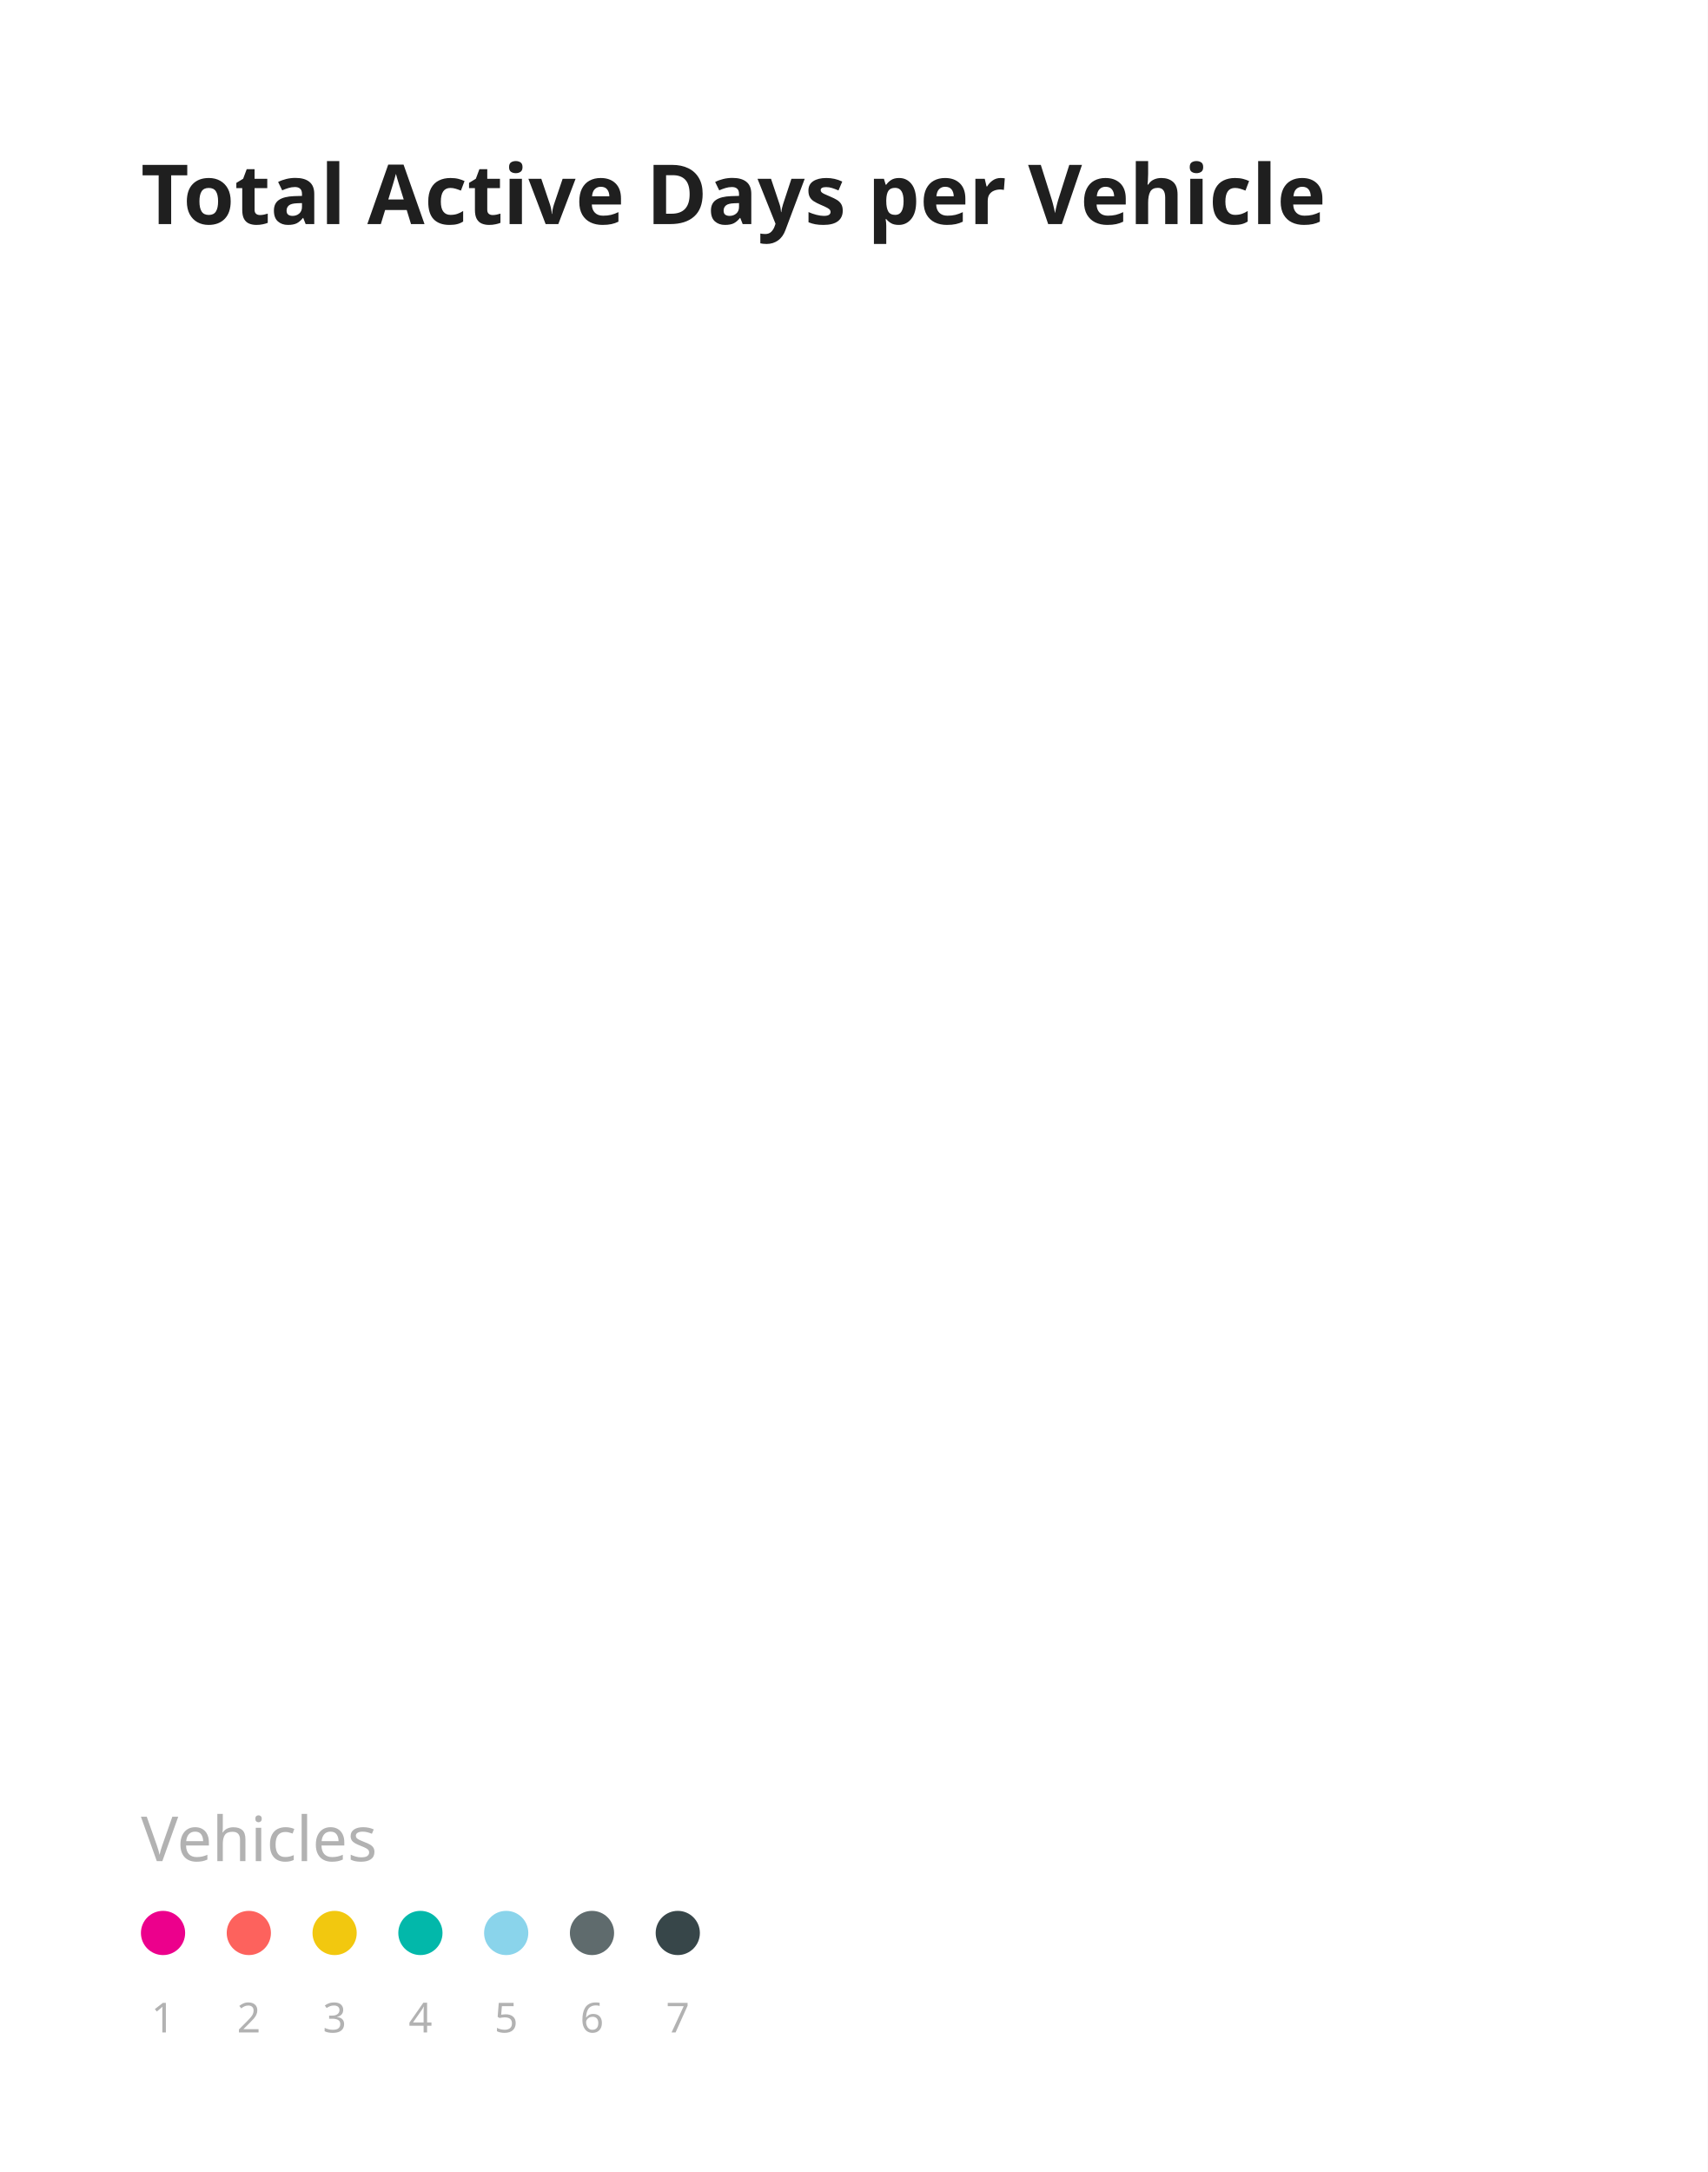
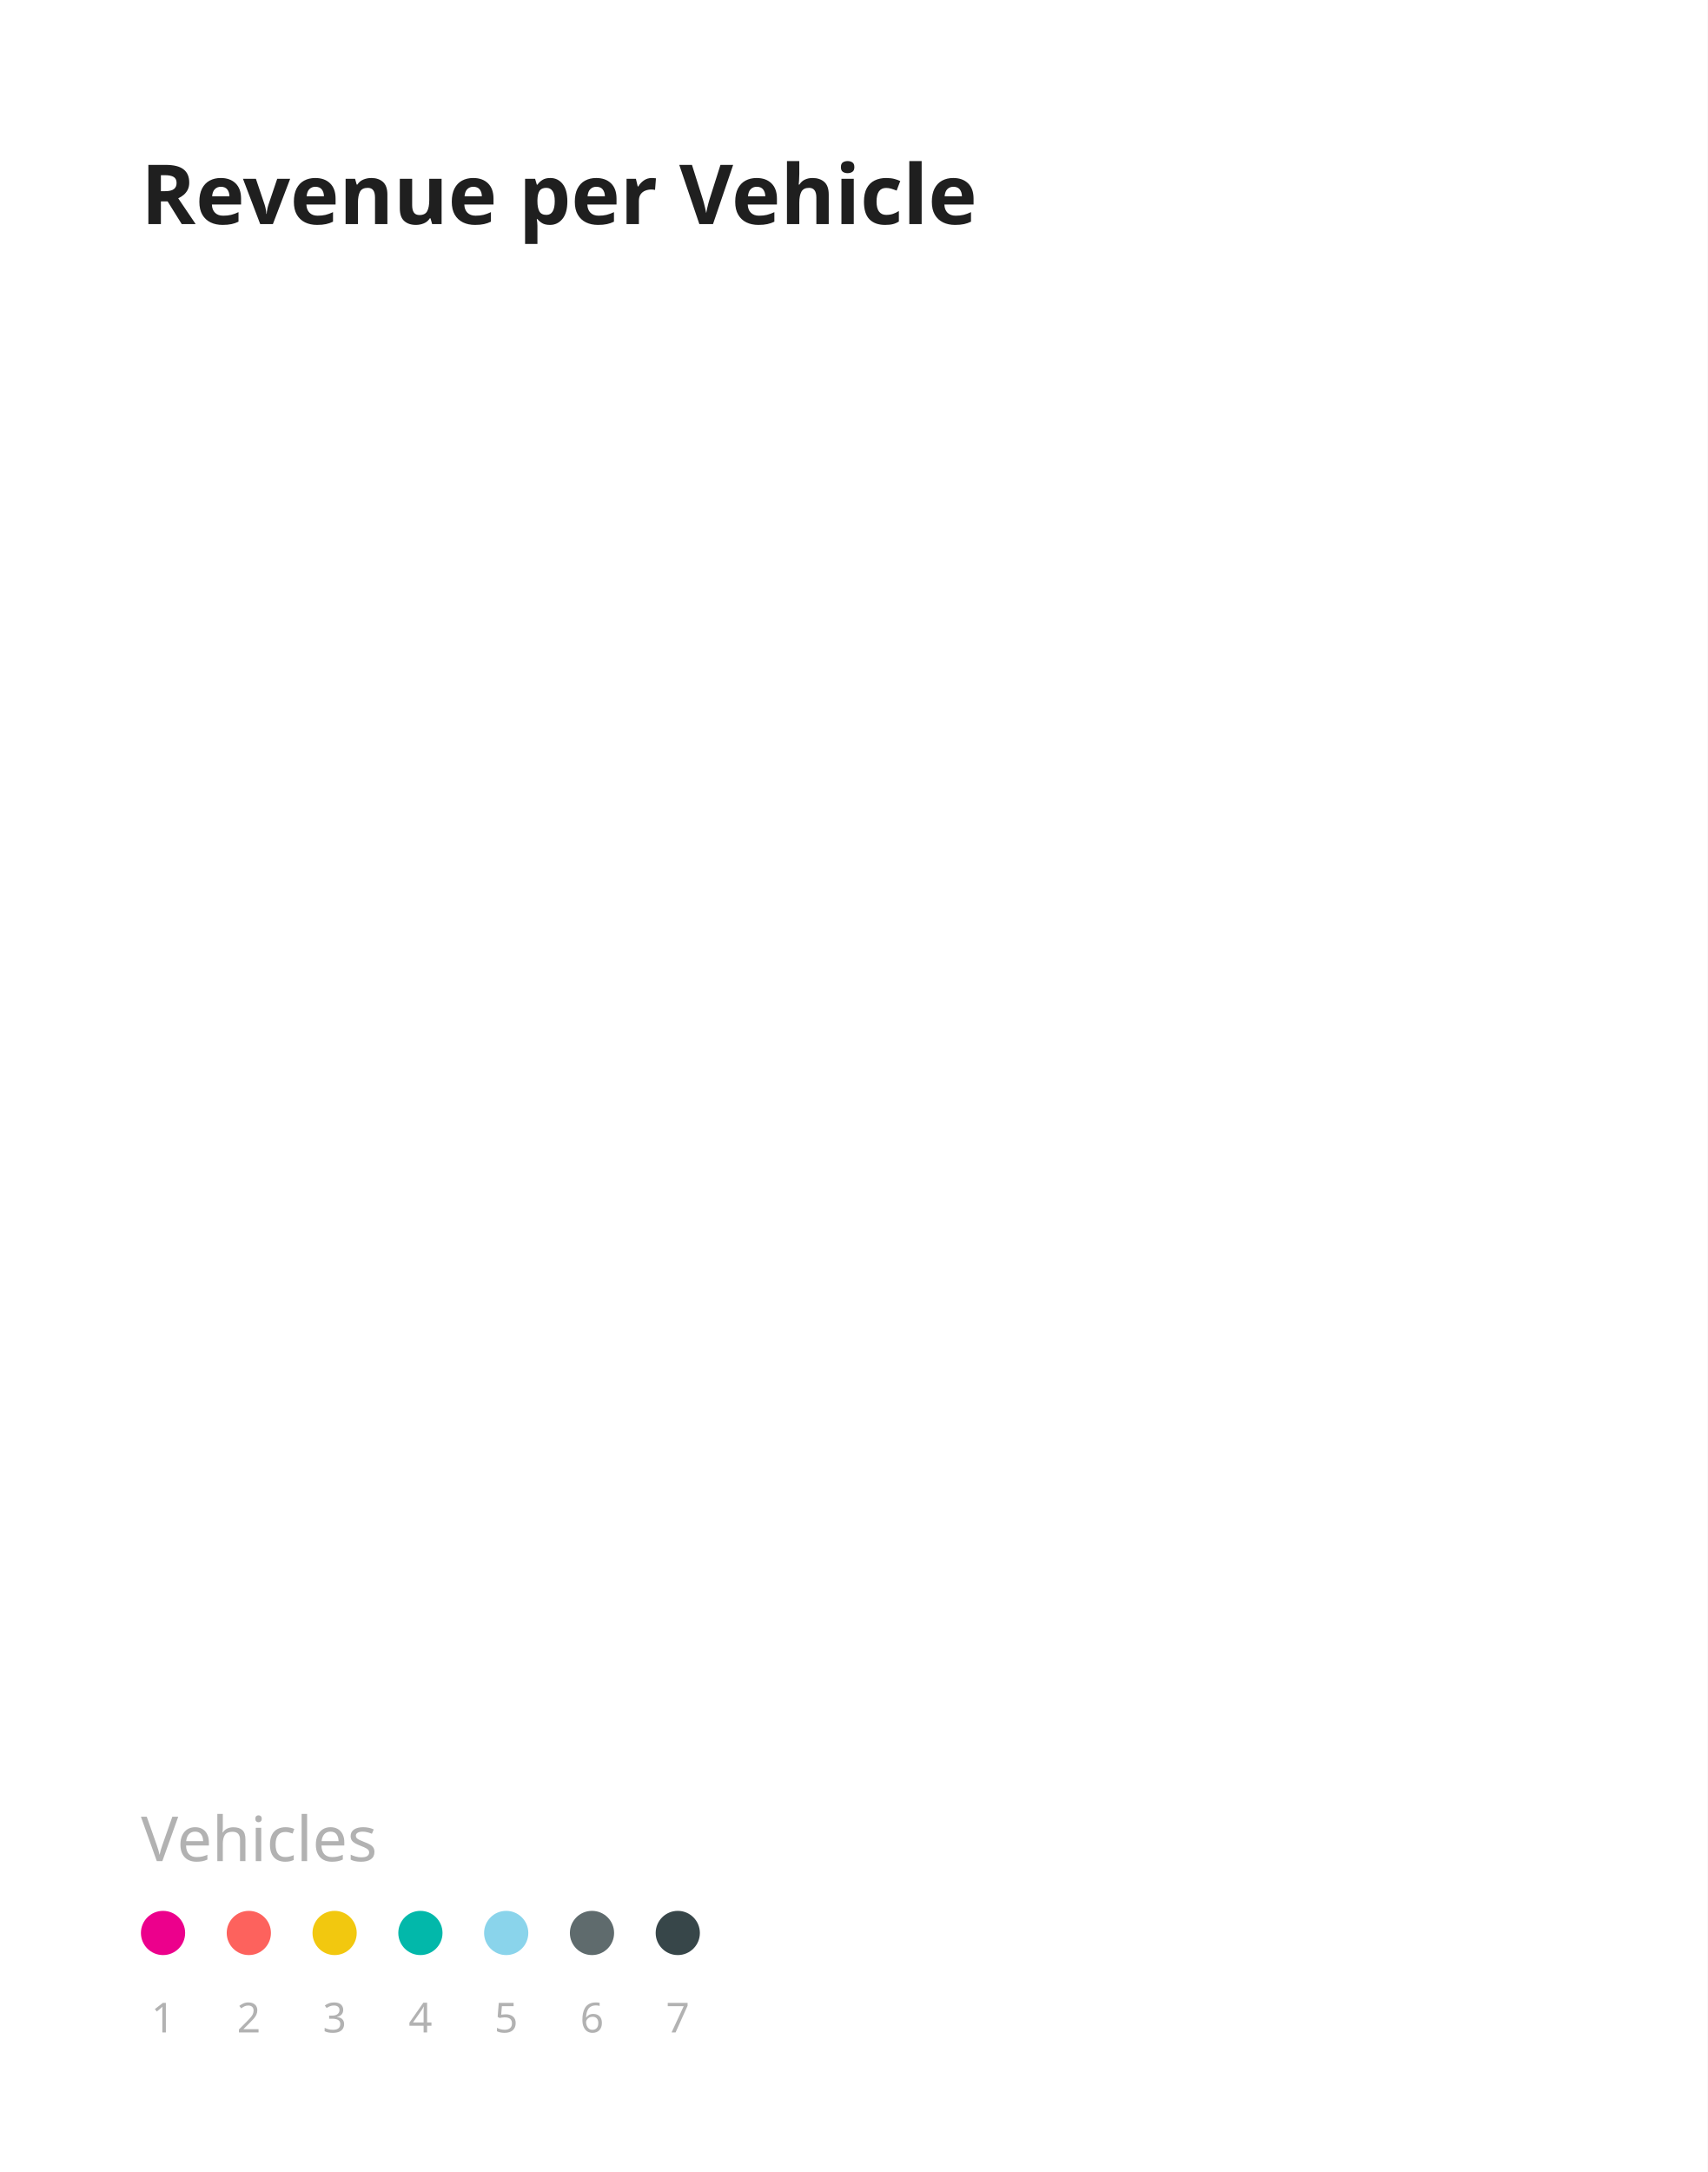
<svg xmlns="http://www.w3.org/2000/svg" shape-rendering="geometricPrecision" text-rendering="geometricPrecision" viewBox="0 0 824 1048" style="white-space: pre;">
  <style>
@keyframes a0_t { 0% { transform: translate(0px,0px); } 100% { transform: translate(0px,0px); } }
@keyframes a0_w { 0% { width: 824px; } 100% { width: 824px; } }
@keyframes a0_h { 0% { height: 1048px; } 100% { height: 1048px; } }
@keyframes a1_t { 0% { transform: translate(78.66667px,980.6667px); } 100% { transform: translate(78.66667px,980.6667px); } }
@keyframes a2_t { 0% { transform: translate(120.0629px,980.667px); } 100% { transform: translate(120.0629px,980.667px); } }
@keyframes a3_t { 0% { transform: translate(161.4592px,980.667px); } 100% { transform: translate(161.4592px,980.667px); } }
@keyframes a4_t { 0% { transform: translate(202.8555px,980.667px); } 100% { transform: translate(202.8555px,980.667px); } }
@keyframes a5_t { 0% { transform: translate(244.2517px,980.667px); } 100% { transform: translate(244.2517px,980.667px); } }
@keyframes a6_t { 0% { transform: translate(285.648px,980.667px); } 100% { transform: translate(285.648px,980.667px); } }
@keyframes a7_t { 0% { transform: translate(327.0442px,980.667px); } 100% { transform: translate(327.0442px,980.667px); } }
@keyframes a8_t { 0% { transform: translate(413.126px,522.338px) rotate(217.1146deg); animation-timing-function: cubic-bezier(0.25,0,0.75,1); } 7.778% { transform: translate(413.126px,522.338px) rotate(-0.119713deg); } 22.222% { transform: translate(413.126px,522.338px) rotate(-0.119713deg); } 81.111% { transform: translate(413.126px,522.338px) rotate(-0.119713deg); animation-timing-function: cubic-bezier(0.25,0,0.75,1); } 88.889% { transform: translate(413.126px,522.338px) rotate(217.1146deg); } 100% { transform: translate(413.126px,522.338px) rotate(217.1146deg); } }
@keyframes a9_t { 0% { transform: scale(1,1); } 1.111% { transform: scale(1.1,1.1); animation-timing-function: cubic-bezier(0.25,0,0.75,1); } 7.778% { transform: scale(1,1); } 22.222% { transform: scale(1,1); } 100% { transform: scale(1,1); } }
@keyframes orange_t { 0% { transform: translate(-1.13253px,1.6587px); } 100% { transform: translate(-1.13253px,1.6587px); } }
@keyframes orange_o { 0% { opacity: 0; } 1.111% { opacity: 1; } 100% { opacity: 1; } }
@keyframes orange_d { 0% { d: path('M1.133,265.331C0.75,265.332,0.367,265.333,-0.017,265.333C-74.409,265.333,-141.65,234.712,-189.826,185.385L0.779,-1.659Z'); } 77.778% { d: path('M1.133,265.331C0.75,265.332,0.367,265.333,-0.017,265.333C-74.409,265.333,-141.65,234.712,-189.826,185.385L1.479,-1.767Z'); } 100% { d: path('M1.133,265.331C0.75,265.332,0.367,265.333,-0.017,265.333C-74.409,265.333,-141.65,234.712,-189.826,185.385L1.479,-1.767Z'); } }
@keyframes a10_t { 0% { transform: translate(412.787px,522.356px) rotate(-240.097deg); animation-timing-function: cubic-bezier(0.25,0,1,1); } 13.333% { transform: translate(412.787px,522.356px) rotate(-360.1514deg); } 22.222% { transform: translate(412.787px,522.356px) rotate(-360.1514deg); } 75.555% { transform: translate(412.787px,522.356px) rotate(-360.1514deg); animation-timing-function: cubic-bezier(0,0,0.75,1); } 88.889% { transform: translate(412.787px,522.356px) rotate(-240.097deg); } 100% { transform: translate(412.787px,522.356px) rotate(-240.097deg); } }
@keyframes a11_t { 0% { transform: scale(1,1); } 1.111% { transform: scale(1.1,1.1); animation-timing-function: cubic-bezier(0,0,0.355,1); } 13.333% { transform: scale(1,1); } 22.222% { transform: scale(1,1); } 100% { transform: scale(1,1); } }
@keyframes yellow_t { 0% { transform: translate(-0.792967px,1.64037px); } 100% { transform: translate(-0.792967px,1.64037px); } }
@keyframes yellow_o { 0% { opacity: 0; } 1.111% { opacity: 1; } 100% { opacity: 1; } }
@keyframes yellow_f { 0% { fill: #f2c80f; } 100% { fill: #f2c80f; } }
@keyframes yellow_d { 0% { d: path('M-189.459,185.761C-236.392,137.899,-265.333,72.329,-265.333,0C-265.333,-0.455,-265.332,-0.909,-265.33,-1.363L0.793,-1.64C0.288,-1.136,-91.343,88.55,-189.459,185.761Z'); } 77.778% { d: path('M-189.459,185.761C-236.392,137.899,-265.333,72.329,-265.333,0C-265.333,-0.455,-265.332,-0.909,-265.33,-1.363L0.671,-1.57C0.166,-1.065,-91.343,88.55,-189.459,185.761Z'); } 100% { d: path('M-189.459,185.761C-236.392,137.899,-265.333,72.329,-265.333,0C-265.333,-0.455,-265.332,-0.909,-265.33,-1.363L0.671,-1.57C0.166,-1.065,-91.343,88.55,-189.459,185.761Z'); } }
@keyframes a12_t { 0% { transform: translate(412.78px,522.857px) rotate(279.0571deg); animation-timing-function: cubic-bezier(0.22,0,0.295,0.965); } 8.889% { transform: translate(412.78px,522.857px) rotate(-0.319829deg); } 22.222% { transform: translate(412.78px,522.857px) rotate(-0.319829deg); } 77.778% { transform: translate(412.78px,522.857px) rotate(-0.319829deg); } 80% { transform: translate(412.78px,522.857px) rotate(-0.319829deg); animation-timing-function: cubic-bezier(0.705,0.035,0.78,1); } 88.889% { transform: translate(412.78px,522.857px) rotate(279.0571deg); } 100% { transform: translate(412.78px,522.857px) rotate(279.0571deg); } }
@keyframes a13_t { 0% { transform: scale(1,1); } 1.111% { transform: scale(1.1,1.1); animation-timing-function: cubic-bezier(0.695,0,1,1); } 8.889% { transform: scale(1,1); } 22.222% { transform: scale(1,1); } 100% { transform: scale(1,1); } }
@keyframes light-gray_t { 0% { transform: translate(-0.7863px,1.13933px); } 100% { transform: translate(-0.7863px,1.13933px); } }
@keyframes light-gray_o { 0% { opacity: 0; } 1.111% { opacity: 1; } 100% { opacity: 1; } }
@keyframes light-gray_f { 0% { fill: #5f6b6d; } 11.111% { fill: #5f6b6d; } 100% { fill: #5f6b6d; } }
@keyframes light-gray_d { 0% { d: path('M-163.691,-208.837L0.786,-1.644L-265.331,-1.139C-264.976,-85.45,-225.299,-160.48,-163.691,-208.837Z'); } 11.111% { d: path('M-163.691,-208.837L0.786,-1.644L-265.331,-1.139C-264.976,-85.45,-225.299,-160.48,-163.691,-208.837Z'); } 100% { d: path('M-163.691,-208.837L0.786,-1.644L-265.331,-1.139C-264.976,-85.45,-225.299,-160.48,-163.691,-208.837Z'); } }
@keyframes a14_t { 0% { transform: translate(412.79px,522.353px) rotate(-130.9754deg); animation-timing-function: cubic-bezier(1,0,0.305,1); } 12.222% { transform: translate(412.79px,522.353px) rotate(-0.269479deg); } 22.222% { transform: translate(412.79px,522.353px) rotate(-0.269479deg); } 76.667% { transform: translate(412.79px,522.353px) rotate(-0.269479deg); animation-timing-function: cubic-bezier(0.695,0,0,1); } 88.889% { transform: translate(412.79px,522.353px) rotate(-130.9754deg); } 100% { transform: translate(412.79px,522.353px) rotate(-130.9754deg); } }
@keyframes a15_t { 0% { transform: scale(1,1); } 1.111% { transform: scale(1.1,1.1); animation-timing-function: cubic-bezier(0.5,0,0.5,1); } 12.222% { transform: scale(1,1); } 22.222% { transform: scale(1,1); } 100% { transform: scale(1,1); } }
@keyframes light-blue_t { 0% { transform: translate(-0.7963px,1.6437px); } 100% { transform: translate(-0.7963px,1.6437px); } }
@keyframes light-blue_o { 0% { opacity: 0; } 1.111% { opacity: 1; } 100% { opacity: 1; } }
@keyframes light-blue_f { 0% { fill: #8ad4eb; } 11.111% { fill: #8ad4eb; } 100% { fill: #8ad4eb; } }
@keyframes light-blue_d { 0% { d: path('M-98.658,-246.385L0.796,-1.644L-164.147,-208.479C-144.392,-224.054,-122.37,-236.881,-98.658,-246.385Z'); } 11.111% { d: path('M-98.658,-246.385L0.796,-1.644L-164.147,-208.479C-144.392,-224.054,-122.37,-236.881,-98.658,-246.385Z'); } 77.778% { d: path('M-98.658,-246.385L0.893,-1.553L-164.147,-208.479C-144.392,-224.054,-122.37,-236.881,-98.658,-246.385Z'); } 100% { d: path('M-98.658,-246.385L0.893,-1.553L-164.147,-208.479C-144.392,-224.054,-122.37,-236.881,-98.658,-246.385Z'); } }
@keyframes a16_t { 0% { transform: translate(413.26px,522.348px) rotate(146.3107deg); animation-timing-function: cubic-bezier(0.5,-0.03,0.37,1); } 10% { transform: translate(413.26px,522.348px) rotate(-0.336577deg); } 22.222% { transform: translate(413.26px,522.348px) rotate(-0.336577deg); } 78.889% { transform: translate(413.26px,522.348px) rotate(-0.336577deg); animation-timing-function: cubic-bezier(0.63,0,0.5,1.03); } 88.889% { transform: translate(413.26px,522.348px) rotate(146.3107deg); } 100% { transform: translate(413.26px,522.348px) rotate(146.3107deg); } }
@keyframes pink_t { 0% { transform: scale(1,1) translate(-1.2663px,1.6487px); } 1.111% { transform: scale(1.1,1.1) translate(-1.2663px,1.6487px); animation-timing-function: cubic-bezier(0.25,0,0.75,1); } 10% { transform: scale(1,1) translate(-1.2663px,1.6487px); } 22.222% { transform: scale(1,1) translate(-1.2663px,1.6487px); } 100% { transform: scale(1,1) translate(-1.2663px,1.6487px); } }
@keyframes pink_o { 0% { opacity: 0; } 1.111% { opacity: 1; } 100% { opacity: 1; } }
@keyframes pink_f { 0% { fill: #ec008c; } 11.111% { fill: #ec008c; } 100% { fill: #ec008c; } }
@keyframes pink_d { 0% { d: path('M1.266,-265.33L0.781,-1.649L-98.861,-246.304C-68.308,-258.578,-34.943,-265.333,0,-265.333C0.422,-265.333,0.844,-265.332,1.266,-265.33Z'); } 11.111% { d: path('M1.266,-265.33L0.781,-1.649L-98.861,-246.304C-68.308,-258.578,-34.943,-265.333,0,-265.333C0.422,-265.333,0.844,-265.332,1.266,-265.33Z'); } 77.778% { d: path('M1.266,-265.33L1.584,-1.277L-98.861,-246.304C-68.308,-258.578,-34.943,-265.333,0,-265.333C0.422,-265.333,0.844,-265.332,1.266,-265.33Z'); } 100% { d: path('M1.266,-265.33L1.584,-1.277L-98.861,-246.304C-68.308,-258.578,-34.943,-265.333,0,-265.333C0.422,-265.333,0.844,-265.332,1.266,-265.33Z'); } }
@keyframes a17_t { 0% { transform: translate(412.773px,523.263px) rotate(-174.2155deg); animation-timing-function: cubic-bezier(0,0,0.304,1); } 8.889% { transform: translate(412.773px,523.263px) rotate(-0.373012deg); } 22.222% { transform: translate(412.773px,523.263px) rotate(-0.373012deg); } 80% { transform: translate(412.773px,523.263px) rotate(-0.373012deg); animation-timing-function: cubic-bezier(0.696,0,1,1); } 88.889% { transform: translate(412.773px,523.263px) rotate(-174.2155deg); } 100% { transform: translate(412.773px,523.263px) rotate(-174.2155deg); } }
@keyframes a18_t { 0% { transform: scale(1,1); animation-timing-function: cubic-bezier(0.355,0,0.5,0.965); } 4.444% { transform: scale(1.2,1.2); animation-timing-function: cubic-bezier(0.375,0,0.565,1); } 8.889% { transform: scale(1,1); } 22.222% { transform: scale(1,1); } 100% { transform: scale(1,1); } }
@keyframes teal_t { 0% { transform: translate(-0.7788px,0.733359px); } 100% { transform: translate(-0.7788px,0.733359px); } }
@keyframes teal_o { 0% { opacity: 0; } 1.111% { opacity: 1; } 100% { opacity: 1; } }
@keyframes teal_f { 0% { fill: #02b8aa; } 11.111% { fill: #02b8aa; } 100% { fill: #02b8aa; } }
@keyframes teal_d { 0% { d: path('M265.332,-0.733C264.938,-146.491,147.015,-264.613,1.333,-265.33L0.779,-1.659Z'); } 11.111% { d: path('M265.332,-0.733C264.938,-146.491,147.015,-264.613,1.333,-265.33L0.779,-1.659Z'); } 77.778% { d: path('M265.332,-0.733C264.938,-146.491,147.015,-264.613,1.333,-265.33L0.863,0.317Z'); } 100% { d: path('M265.332,-0.733C264.938,-146.491,147.015,-264.613,1.333,-265.33L0.863,0.317Z'); } }
@keyframes a19_t { 0% { transform: translate(412.66px,521.662px) rotate(-215.0507deg); animation-timing-function: cubic-bezier(0,0,0.4,0.96); } 14.444% { transform: translate(412.66px,521.662px) rotate(-0.201614deg); } 74.444% { transform: translate(412.66px,521.662px) rotate(-0.201614deg); animation-timing-function: cubic-bezier(0.6,0.04,1,1); } 88.889% { transform: translate(412.66px,521.662px) rotate(-215.0507deg); } 100% { transform: translate(412.66px,521.662px) rotate(-215.0507deg); } }
@keyframes dark-gray_t { 0% { transform: scale(1,1) translate(-0.6663px,2.33403px); animation-timing-function: cubic-bezier(0,0,1,1); } 1.111% { transform: scale(1.1,1.1) translate(-0.6663px,2.33403px); animation-timing-function: cubic-bezier(0.37,0,0.585,0.965); } 14.444% { transform: scale(1,1) translate(-0.6663px,2.33403px); } 22.222% { transform: scale(1,1) translate(-0.6663px,2.33403px); } 100% { transform: scale(1,1) translate(-0.6663px,2.33403px); } }
@keyframes dark-gray_o { 0% { opacity: 0; } 1.111% { opacity: 1; } 100% { opacity: 1; } }
@keyframes dark-gray_d { 0% { d: path('M0.666,265.332C146.899,264.973,265.333,146.317,265.333,0C265.333,-0.779,265.33,-1.557,265.323,-2.334L0.779,-1.659Z'); } 77.778% { d: path('M0.666,265.332C146.899,264.973,265.333,146.317,265.333,0C265.333,-0.779,265.33,-1.557,265.323,-2.334L0.784,-2.551Z'); } 100% { d: path('M0.666,265.332C146.899,264.973,265.333,146.317,265.333,0C265.333,-0.779,265.33,-1.557,265.323,-2.334L0.784,-2.551Z'); } }
@keyframes pink-circle_t { 0% { transform: translate(78.66667px,932.6667px) scale(1,1); } 5.556% { transform: translate(78.66667px,932.6667px) scale(1,1); } 6.667% { transform: translate(78.66667px,932.6667px) scale(1.2,1.2); } 10% { transform: translate(78.66667px,932.6667px) scale(1,1); } 100% { transform: translate(78.66667px,932.6667px) scale(1,1); } }
@keyframes pink-circle_f { 0% { fill: #ec008c; } 100% { fill: #ec008c; } }
@keyframes orange-circle_t { 0% { transform: translate(120.0629px,932.6666px) scale(1,1); } 3.333% { transform: translate(120.0629px,932.6666px) scale(1,1); } 4.444% { transform: translate(120.0629px,932.6666px) scale(1.2,1.2); } 7.778% { transform: translate(120.0629px,932.6666px) scale(1,1); } 100% { transform: translate(120.0629px,932.6666px) scale(1,1); } }
@keyframes orange-circle_f { 0% { fill: #fd625d; } 100% { fill: #fd625d; } }
@keyframes yellow-circle_t { 0% { transform: translate(161.4592px,932.6666px) scale(1,1); } 8.889% { transform: translate(161.4592px,932.6666px) scale(1,1); } 10% { transform: translate(161.4592px,932.6666px) scale(1.2,1.2); } 13.333% { transform: translate(161.4592px,932.6666px) scale(1,1); } 100% { transform: translate(161.4592px,932.6666px) scale(1,1); } }
@keyframes yellow-circle_f { 0% { fill: #f2c80f; } 100% { fill: #f2c80f; } }
@keyframes teal-2_t { 0% { transform: translate(202.8555px,932.6666px) scale(1,1); } 4.444% { transform: translate(202.8555px,932.6666px) scale(1,1); } 5.556% { transform: translate(202.8555px,932.6666px) scale(1.2,1.2); } 8.889% { transform: translate(202.8555px,932.6666px) scale(1,1); } 100% { transform: translate(202.8555px,932.6666px) scale(1,1); } }
@keyframes teal-2_f { 0% { fill: #02b8aa; } 100% { fill: #02b8aa; } }
@keyframes light-blue-2_t { 0% { transform: translate(244.2517px,932.6666px) scale(1,1); } 7.778% { transform: translate(244.2517px,932.6666px) scale(1,1); } 8.889% { transform: translate(244.2517px,932.6666px) scale(1.2,1.2); } 12.222% { transform: translate(244.2517px,932.6666px) scale(1,1); } 100% { transform: translate(244.2517px,932.6666px) scale(1,1); } }
@keyframes light-blue-2_f { 0% { fill: #8ad4eb; } 100% { fill: #8ad4eb; } }
@keyframes light-gray-2_t { 0% { transform: translate(285.648px,932.6666px) scale(1,1); } 4.444% { transform: translate(285.648px,932.6666px) scale(1,1); } 5.556% { transform: translate(285.648px,932.6666px) scale(1.2,1.2); } 8.889% { transform: translate(285.648px,932.6666px) scale(1,1); } 100% { transform: translate(285.648px,932.6666px) scale(1,1); } }
@keyframes light-gray-2_f { 0% { fill: #5f6b6d; } 100% { fill: #5f6b6d; } }
@keyframes dark-gray-2_t { 0% { transform: translate(327.0442px,932.6666px) scale(1,1); } 10% { transform: translate(327.0442px,932.6666px) scale(1,1); } 11.111% { transform: translate(327.0442px,932.6666px) scale(1.2,1.2); } 14.444% { transform: translate(327.0442px,932.6666px) scale(1,1); } 100% { transform: translate(327.0442px,932.6666px) scale(1,1); } }
@keyframes dark-gray-2_f { 0% { fill: #374649; } 100% { fill: #374649; } }
    </style>
  <rect width="824" height="1048" fill="#ffffff" stroke="none" transform="translate(390,503) translate(-390,-503)" style="animation: 9s linear infinite both a0_t, 9s linear infinite both a0_w, 9s linear infinite both a0_h;" />
-   <text fill="#1f1f1f" font-size="40" font-family="'Averta PE'" letter-spacing="0" word-spacing="0" stroke="none" font-weight="600" text-decoration="" transform="translate(68,108.12)" style="line-height: 50px; white-space: pre;">Total Active Days per Vehicle</text>
+   <text fill="#1f1f1f" font-size="40" font-family="'Averta PE'" letter-spacing="0" word-spacing="0" stroke="none" font-weight="600" text-decoration="" transform="translate(68,108.12)" style="line-height: 50px; white-space: pre;">Revenue per Vehicle</text>
  <text fill="#b2b2b2" font-size="30" font-family="'Averta PE'" letter-spacing="0" word-spacing="0" stroke="none" text-decoration="" transform="translate(68,898)" style="line-height: 50px;">Vehicles</text>
  <text fill="#b2b2b2" font-size="20" font-family="'Averta PE'" letter-spacing="0" word-spacing="0" stroke="none" text-decoration="" text-anchor="middle" transform="translate(78.6667,980.667)" style="line-height: 50px; white-space: pre; animation: 9s linear infinite both a1_t;">1</text>
  <text fill="#b2b2b2" font-size="20" font-family="'Averta PE'" letter-spacing="0" word-spacing="0" stroke="none" text-decoration="" text-anchor="middle" transform="translate(120.063,980.667)" style="line-height: 50px; white-space: pre; animation: 9s linear infinite both a2_t;">2</text>
  <text fill="#b2b2b2" font-size="20" font-family="'Averta PE'" letter-spacing="0" word-spacing="0" stroke="none" text-decoration="" text-anchor="middle" transform="translate(161.459,980.667)" style="line-height: 50px; white-space: pre; animation: 9s linear infinite both a3_t;">3</text>
  <text fill="#b2b2b2" font-size="20" font-family="'Averta PE'" letter-spacing="0" word-spacing="0" stroke="none" text-decoration="" text-anchor="middle" transform="translate(202.855,980.667)" style="line-height: 50px; white-space: pre; animation: 9s linear infinite both a4_t;">4</text>
  <text fill="#b2b2b2" font-size="20" font-family="'Averta PE'" letter-spacing="0" word-spacing="0" stroke="none" text-decoration="" text-anchor="middle" transform="translate(244.252,980.667)" style="line-height: 50px; white-space: pre; animation: 9s linear infinite both a5_t;">5</text>
  <text fill="#b2b2b2" font-size="20" font-family="'Averta PE'" letter-spacing="0" word-spacing="0" stroke="none" text-decoration="" text-anchor="middle" transform="translate(285.648,980.667)" style="line-height: 50px; white-space: pre; animation: 9s linear infinite both a6_t;">6</text>
  <text fill="#b2b2b2" font-size="20" font-family="'Averta PE'" letter-spacing="0" word-spacing="0" stroke="none" text-decoration="" text-anchor="middle" transform="translate(327.044,980.667)" style="line-height: 50px; white-space: pre; animation: 9s linear infinite both a7_t;">7</text>
  <g id="orange" style="animation: 9s linear infinite both a8_t;">
    <g style="animation: 9s linear infinite both a9_t;">
      <path fill="#fd625d" stroke="none" d="M1.133,265.331C0.75,265.332,0.367,265.333,-0.017,265.333C-74.409,265.333,-141.65,234.712,-189.826,185.385L0.779,-1.659Z" fill-rule="evenodd" opacity="0" transform="translate(413.126,522.338) rotate(217.115) translate(-1.13253,1.6587)" style="animation: 9s linear infinite both orange_t, 9s linear infinite both orange_o, 9s linear infinite both orange_d;" />
    </g>
  </g>
  <g id="yellow" style="animation: 9s linear infinite both a10_t;">
    <g style="animation: 9s linear infinite both a11_t;">
      <path fill="#f2c80f" stroke="none" d="M-189.459,185.761C-236.392,137.899,-265.333,72.329,-265.333,0C-265.333,-0.455,-265.332,-0.909,-265.33,-1.363L0.793,-1.64C0.288,-1.136,-91.343,88.55,-189.459,185.761Z" fill-rule="evenodd" opacity="0" transform="translate(412.787,522.356) rotate(-240.097) translate(-0.792967,1.64037)" style="animation: 9s linear infinite both yellow_t, 9s linear infinite both yellow_o, 9s linear infinite both yellow_f, 9s linear infinite both yellow_d;" />
    </g>
  </g>
  <g id="light-gray" style="animation: 9s linear infinite both a12_t;">
    <g style="animation: 9s linear infinite both a13_t;">
      <path fill="#5f6b6d" stroke="none" d="M-163.691,-208.837L0.786,-1.644L-265.331,-1.139C-264.976,-85.45,-225.299,-160.48,-163.691,-208.837Z" fill-rule="evenodd" opacity="0" transform="translate(412.78,522.857) rotate(279.057) translate(-0.7863,1.13933)" style="animation: 9s linear infinite both light-gray_t, 9s linear infinite both light-gray_o, 9s linear infinite both light-gray_f, 9s linear infinite both light-gray_d;" />
    </g>
  </g>
  <g id="light-blue" style="animation: 9s linear infinite both a14_t;">
    <g style="animation: 9s linear infinite both a15_t;">
      <path fill="#8ad4eb" stroke="none" d="M-98.658,-246.385L0.796,-1.644L-164.147,-208.479C-144.392,-224.054,-122.37,-236.881,-98.658,-246.385Z" fill-rule="evenodd" opacity="0" transform="translate(412.79,522.353) rotate(-130.975) translate(-0.7963,1.6437)" style="animation: 9s linear infinite both light-blue_t, 9s linear infinite both light-blue_o, 9s linear infinite both light-blue_f, 9s linear infinite both light-blue_d;" />
    </g>
  </g>
  <g id="pink" style="animation: 9s linear infinite both a16_t;">
    <path fill="#ec008c" stroke="none" d="M1.266,-265.33L0.781,-1.649L-98.861,-246.304C-68.308,-258.578,-34.943,-265.333,0,-265.333C0.422,-265.333,0.844,-265.332,1.266,-265.33Z" fill-rule="evenodd" opacity="0" transform="translate(413.26,522.348) rotate(146.311) translate(-1.2663,1.6487)" style="animation: 9s linear infinite both pink_t, 9s linear infinite both pink_o, 9s linear infinite both pink_f, 9s linear infinite both pink_d;" />
  </g>
  <g id="teal" style="animation: 9s linear infinite both a17_t;">
    <g style="animation: 9s linear infinite both a18_t;">
      <path fill="#02b8aa" stroke="none" d="M265.332,-0.733C264.938,-146.491,147.015,-264.613,1.333,-265.33L0.779,-1.659Z" fill-rule="evenodd" opacity="0" transform="translate(412.773,523.263) rotate(-174.215) translate(-0.7788,0.733359)" style="animation: 9s linear infinite both teal_t, 9s linear infinite both teal_o, 9s linear infinite both teal_f, 9s linear infinite both teal_d;" />
    </g>
  </g>
  <g id="dark-gray" style="animation: 9s linear infinite both a19_t;">
    <path fill="#374649" stroke="none" d="M0.666,265.332C146.899,264.973,265.333,146.317,265.333,0C265.333,-0.779,265.33,-1.557,265.323,-2.334L0.779,-1.659Z" fill-rule="evenodd" opacity="0" transform="translate(412.66,521.662) rotate(-215.051) translate(-0.6663,2.33403)" style="animation: 9s linear infinite both dark-gray_t, 9s linear infinite both dark-gray_o, 9s linear infinite both dark-gray_d;" />
  </g>
  <ellipse id="pink-circle" rx="10.667" ry="10.667" fill="#ec008c" stroke="none" transform="translate(78.6667,932.667)" style="animation: 9s linear infinite both pink-circle_t, 9s linear infinite both pink-circle_f;" />
  <ellipse id="orange-circle" rx="10.667" ry="10.667" fill="#fd625d" stroke="none" transform="translate(120.063,932.667)" style="animation: 9s linear infinite both orange-circle_t, 9s linear infinite both orange-circle_f;" />
  <ellipse id="yellow-circle" rx="10.667" ry="10.667" fill="#f2c80f" stroke="none" transform="translate(161.459,932.667)" style="animation: 9s linear infinite both yellow-circle_t, 9s linear infinite both yellow-circle_f;" />
  <ellipse id="teal-2" rx="10.667" ry="10.667" fill="#02b8aa" stroke="none" transform="translate(202.855,932.667)" style="animation: 9s linear infinite both teal-2_t, 9s linear infinite both teal-2_f;" />
  <ellipse id="light-blue-2" rx="10.667" ry="10.667" fill="#8ad4eb" stroke="none" transform="translate(244.252,932.667)" style="animation: 9s linear infinite both light-blue-2_t, 9s linear infinite both light-blue-2_f;" />
  <ellipse id="light-gray-2" rx="10.667" ry="10.667" fill="#5f6b6d" stroke="none" transform="translate(285.648,932.667)" style="animation: 9s linear infinite both light-gray-2_t, 9s linear infinite both light-gray-2_f;" />
  <ellipse id="dark-gray-2" rx="10.667" ry="10.667" fill="#374649" stroke="none" transform="translate(327.044,932.667)" style="animation: 9s linear infinite both dark-gray-2_t, 9s linear infinite both dark-gray-2_f;" />
</svg>
